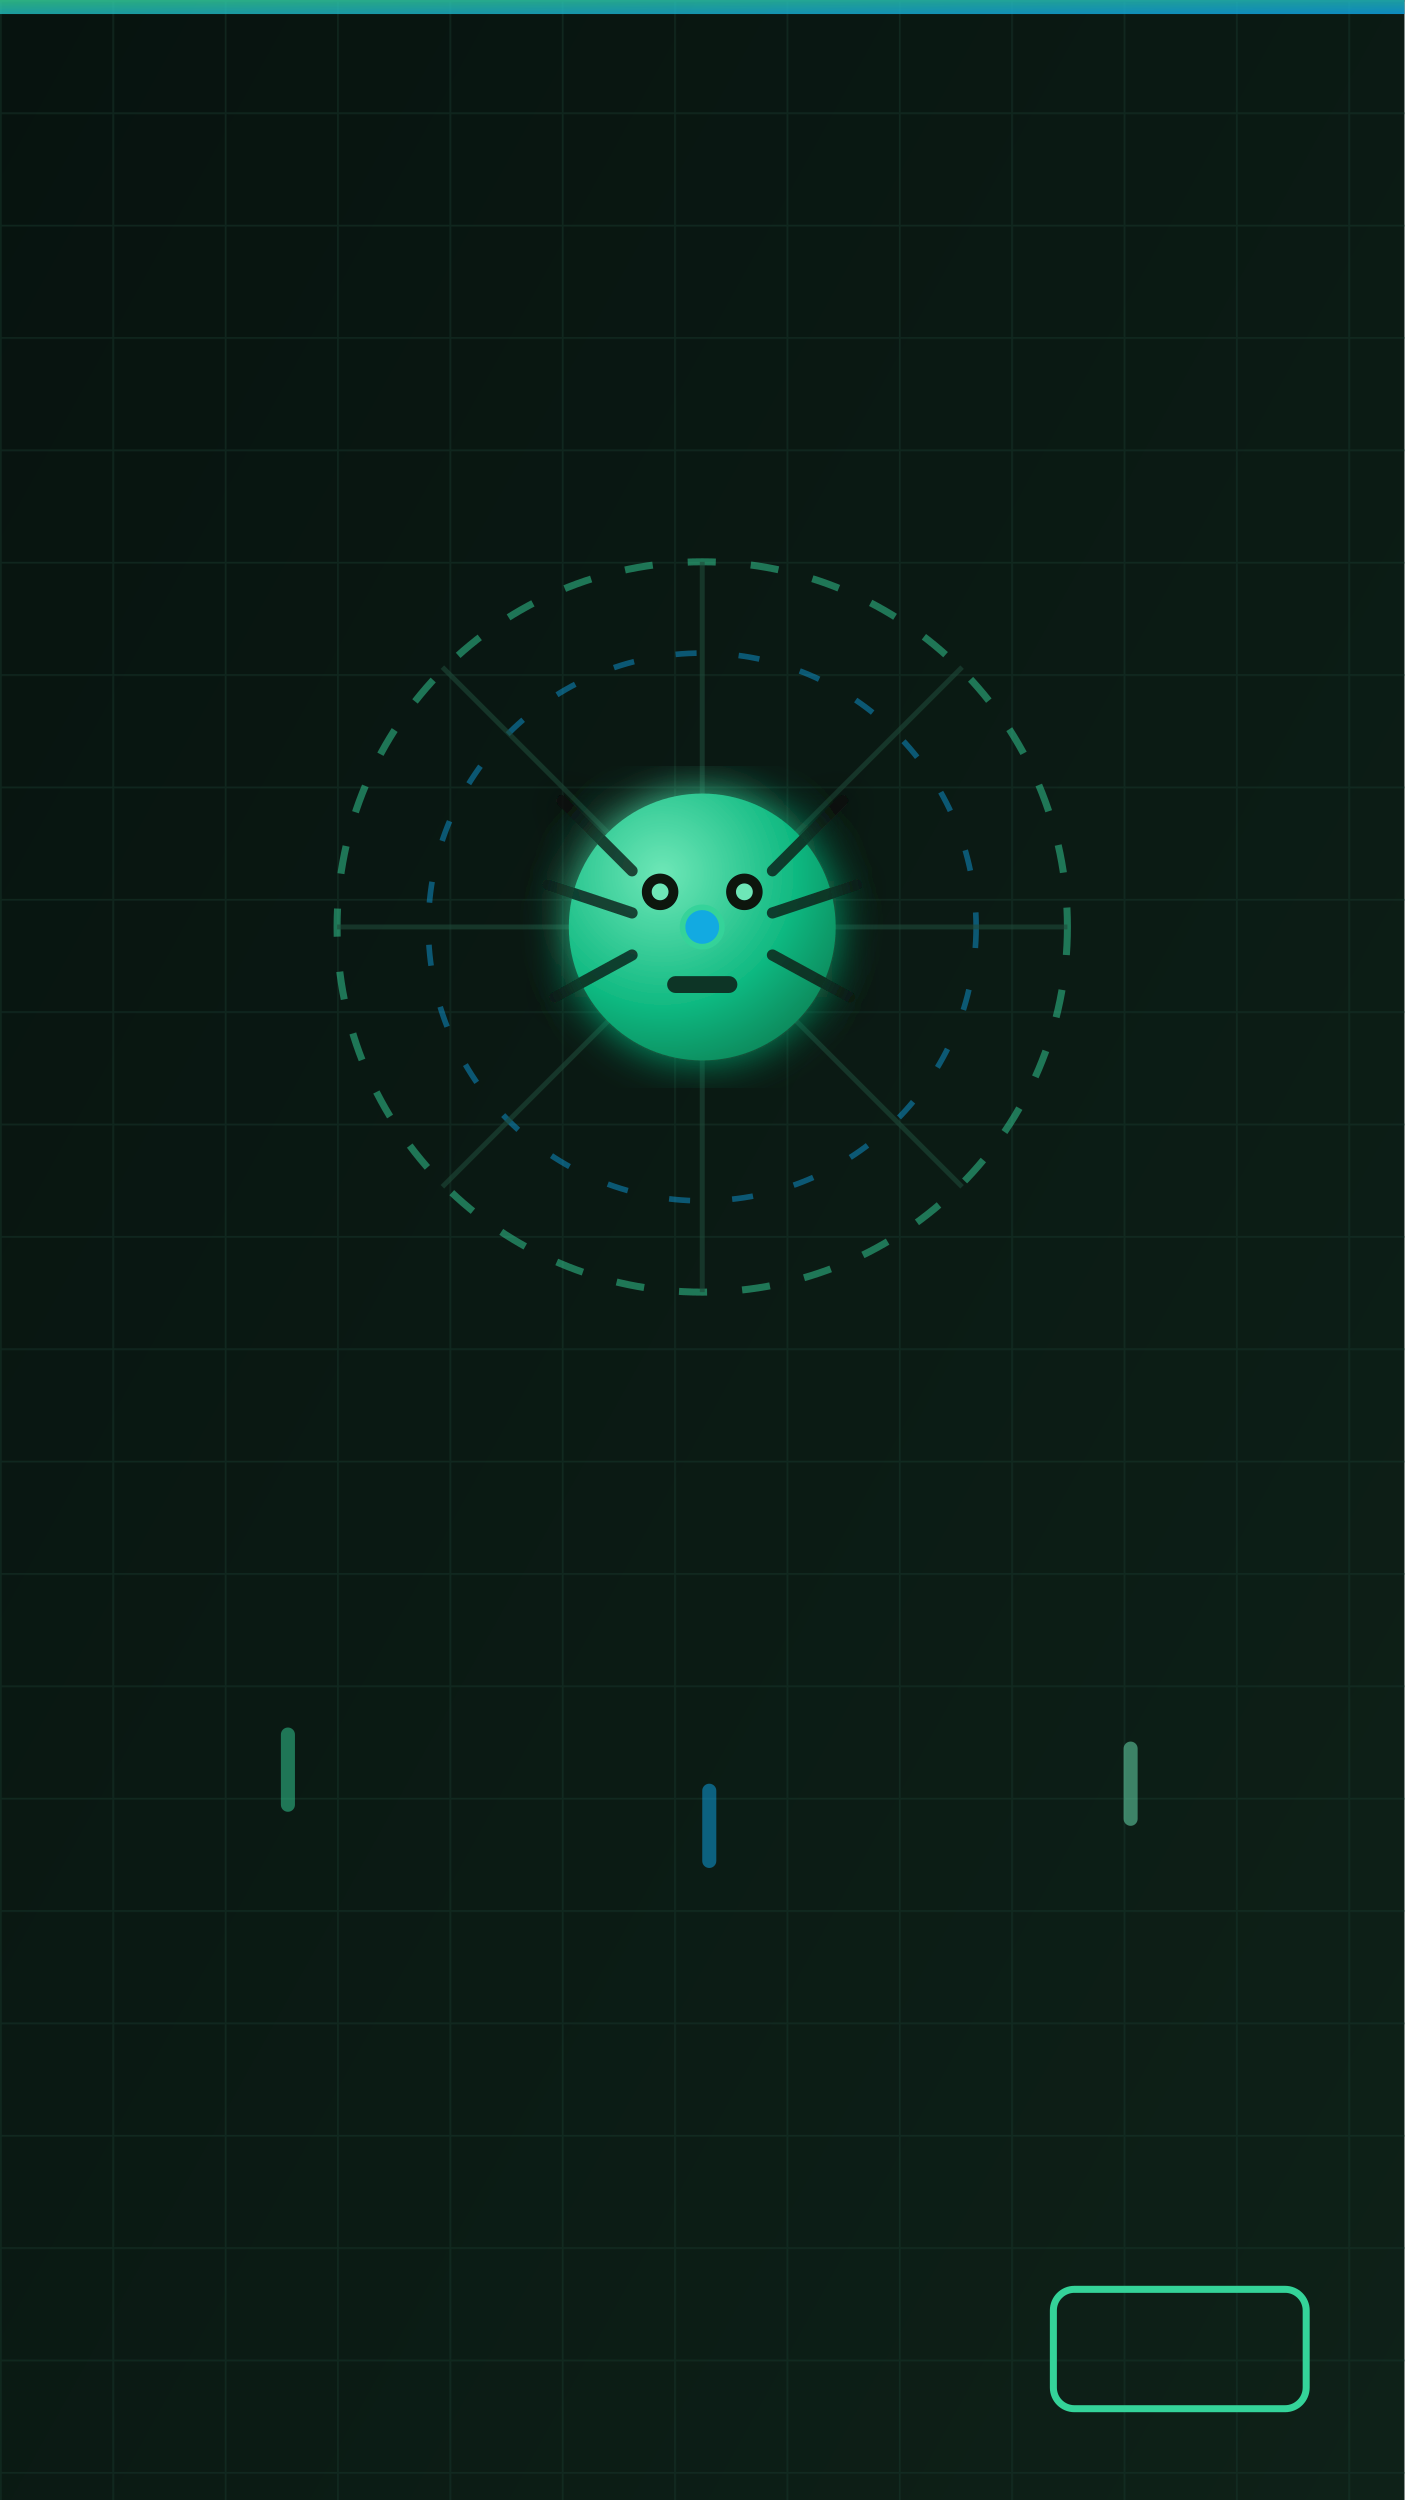
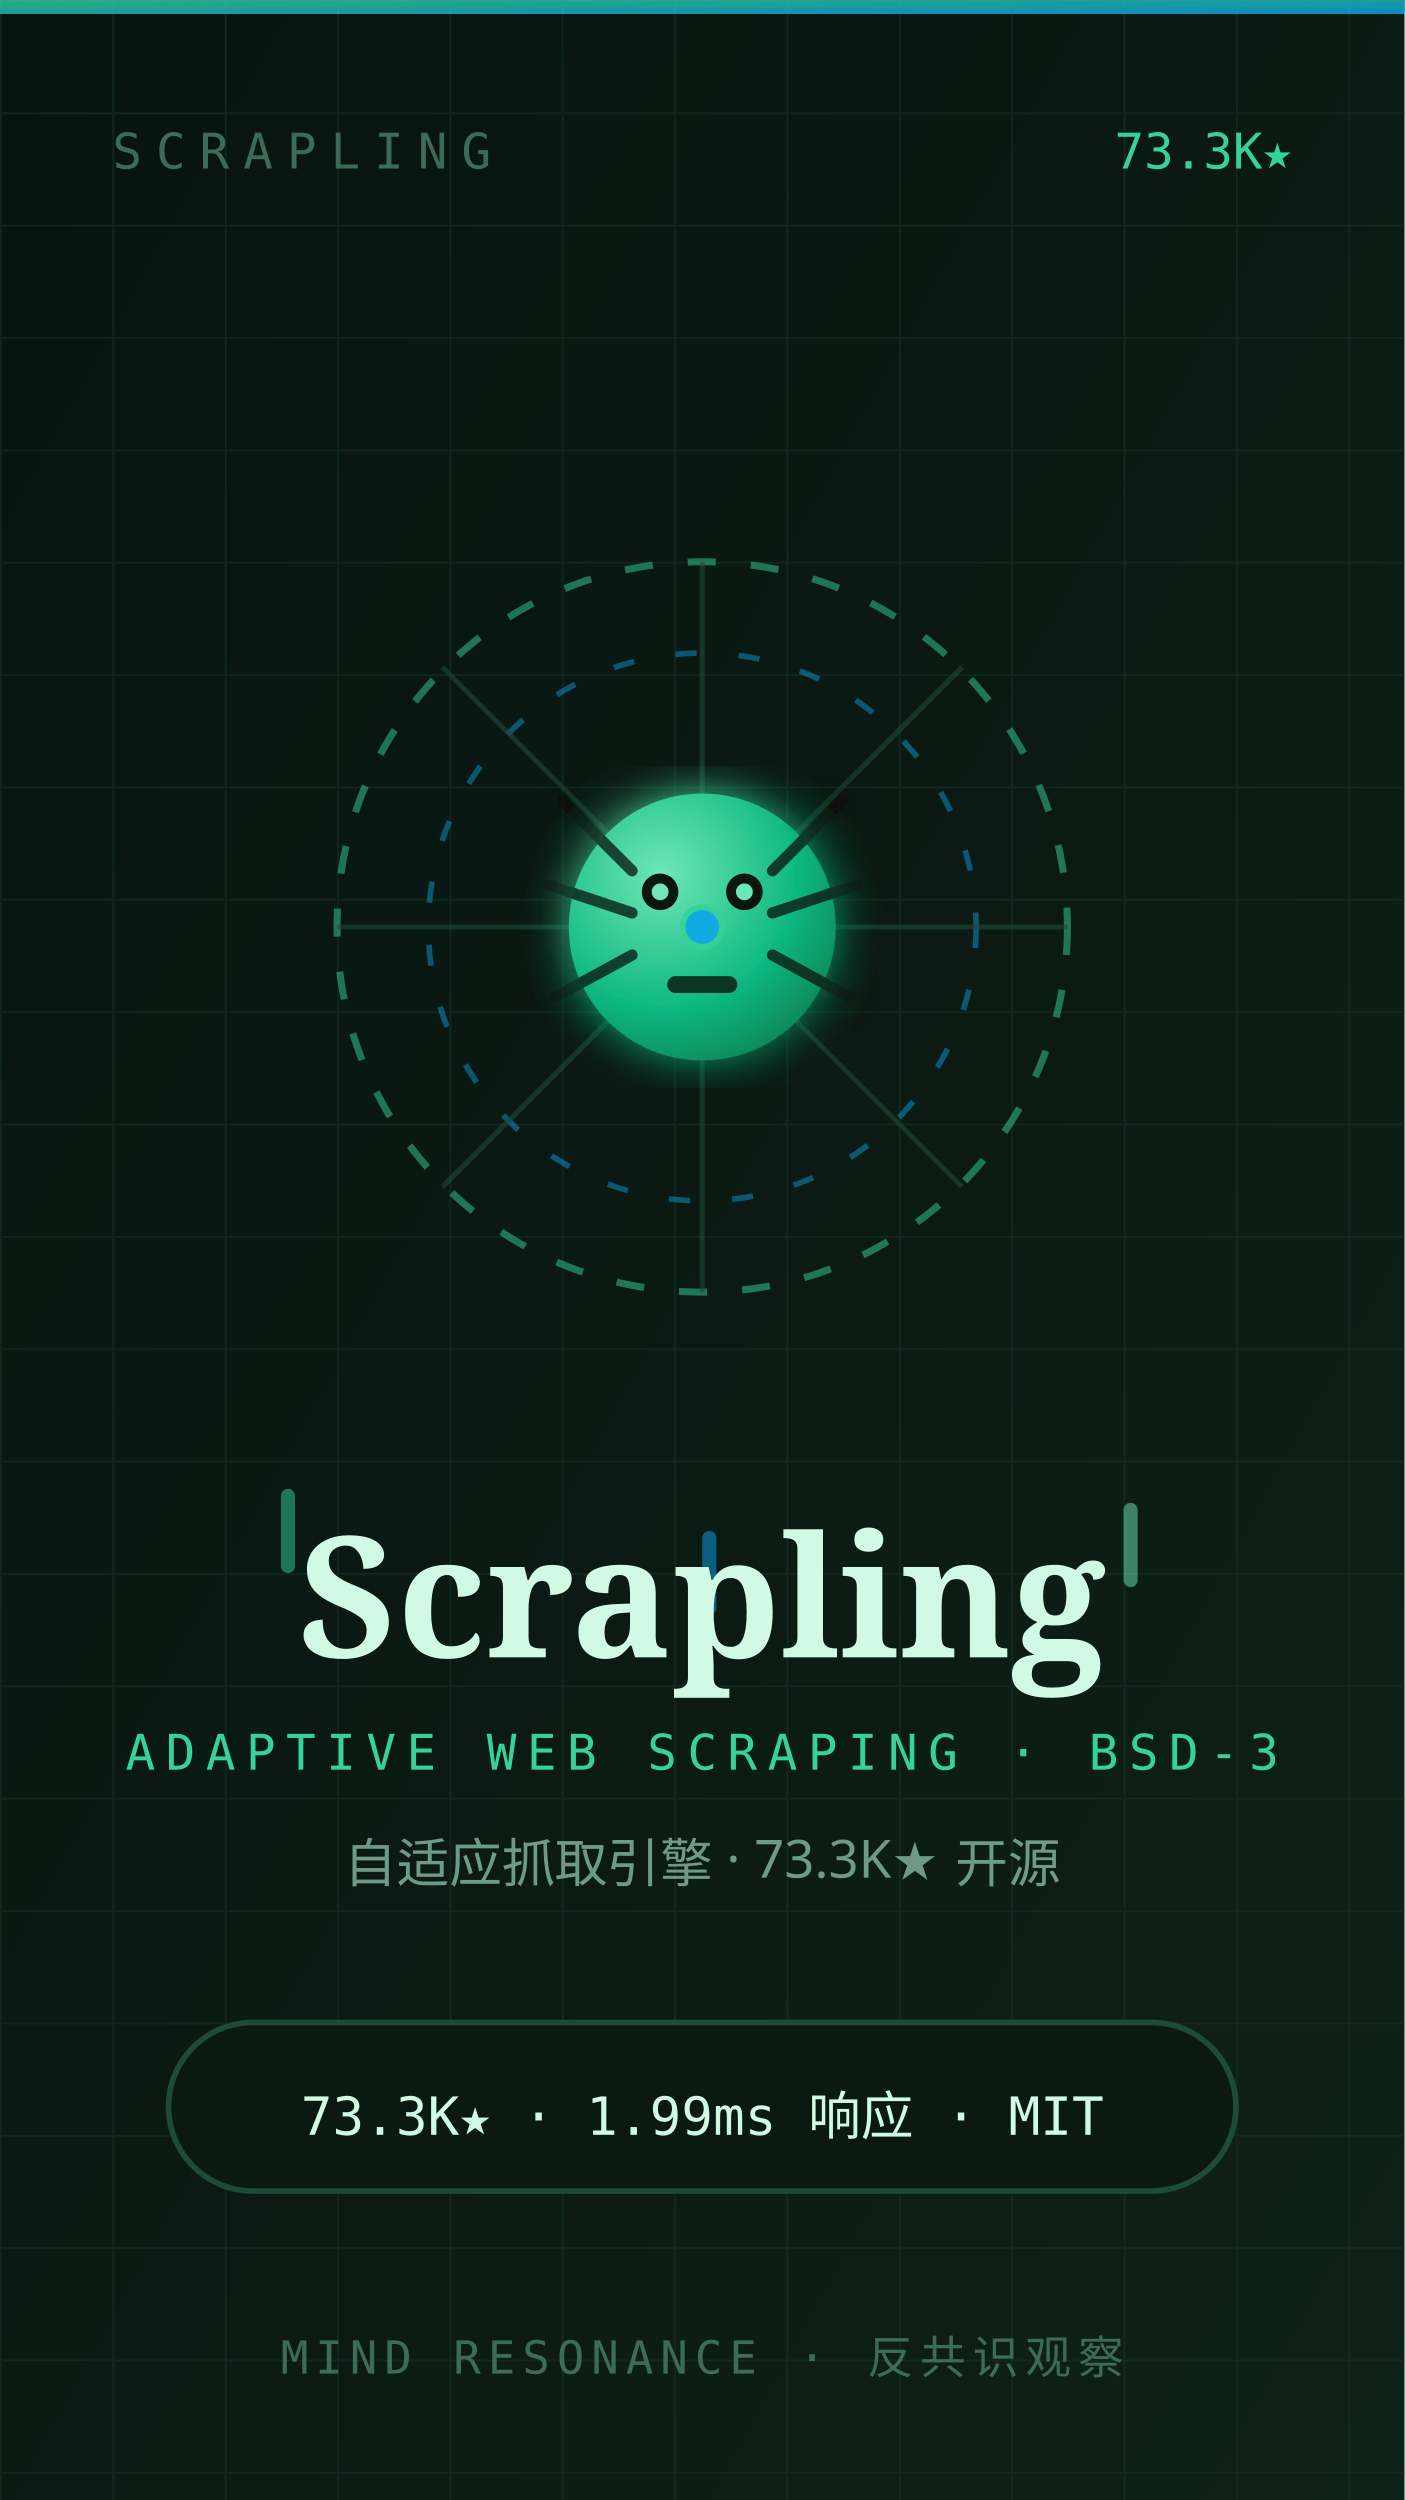
<svg xmlns="http://www.w3.org/2000/svg" width="200" height="356" viewBox="0 0 200 356">
  <defs>
    <linearGradient id="bg" x1="0" y1="0" x2="1" y2="1">
      <stop offset="0" stop-color="#07130F" />
      <stop offset="1" stop-color="#0E2118" />
    </linearGradient>
    <linearGradient id="accentGrad" x1="0" y1="0" x2="1" y2="1">
      <stop offset="0" stop-color="#34D399" />
      <stop offset="1" stop-color="#0EA5E9" />
    </linearGradient>
    <radialGradient id="coreGrad" cx="0.35" cy="0.3" r="1">
      <stop offset="0" stop-color="#6EE7B7" />
      <stop offset="0.5" stop-color="#10B981" />
      <stop offset="1" stop-color="#0B5E3A" />
    </radialGradient>
    <filter id="glow">
      <feGaussianBlur stdDeviation="3" result="b" />
      <feMerge>
        <feMergeNode in="b" />
        <feMergeNode in="SourceGraphic" />
      </feMerge>
    </filter>
    <pattern id="grid" width="16" height="16" patternUnits="userSpaceOnUse">
      <path d="M16 0H0V16" fill="none" stroke="#16352A" stroke-width="0.5" />
    </pattern>
  </defs>
  <rect width="200" height="356" fill="url(#bg)" />
  <rect width="200" height="356" fill="url(#grid)" opacity="0.5" />
  <rect x="0" y="0" width="200" height="2" fill="url(#accentGrad)" opacity="0.8" />
+   <text x="16" y="24" font-family="monospace" font-size="7" fill="#3D6B57" letter-spacing="2">SCRAPLING</text>
+   <text x="184" y="24" font-family="monospace" font-size="7" fill="#34D399" text-anchor="end">73.3K★</text>
  <g transform="translate(100,132)">
    <g>
      <circle r="52" fill="none" stroke="#34D399" stroke-width="1" stroke-dasharray="4 5" opacity="0.5">
        <animateTransform attributeName="transform" type="rotate" from="0 0 0" to="360 0 0" dur="14s" repeatCount="indefinite" />
      </circle>
    </g>
    <g>
      <circle r="39" fill="none" stroke="#0EA5E9" stroke-width="0.8" stroke-dasharray="3 6" opacity="0.45">
        <animateTransform attributeName="transform" type="rotate" from="360 0 0" to="0 0 0" dur="20s" repeatCount="indefinite" />
      </circle>
    </g>
    <g stroke="#1E4A38" stroke-width="0.7" opacity="0.6">
      <line x1="0" y1="-52" x2="0" y2="52" />
      <line x1="-52" y1="0" x2="52" y2="0" />
      <line x1="-37" y1="-37" x2="37" y2="37" />
      <line x1="37" y1="-37" x2="-37" y2="37" />
    </g>
    <g filter="url(#glow)">
      <circle r="19" fill="url(#coreGrad)">
        <animate attributeName="r" values="18;20.5;18" dur="2.6s" repeatCount="indefinite" />
      </circle>
      <circle cx="-6" cy="-5" r="2.6" fill="#07130F" />
      <circle cx="6" cy="-5" r="2.6" fill="#07130F" />
      <circle cx="-6" cy="-5" r="1.2" fill="#6EE7B7">
        <animate attributeName="opacity" values="1;0.3;1" dur="1.6s" repeatCount="indefinite" />
      </circle>
      <circle cx="6" cy="-5" r="1.2" fill="#6EE7B7">
        <animate attributeName="opacity" values="1;0.3;1" dur="1.6s" repeatCount="indefinite" begin="0.3s" />
      </circle>
      <g stroke="#07130F" stroke-width="1.6" stroke-linecap="round" opacity="0.75">
        <line x1="-10" y1="-8" x2="-20" y2="-18" />
        <line x1="-10" y1="-2" x2="-22" y2="-6" />
        <line x1="-10" y1="4" x2="-21" y2="10" />
        <line x1="10" y1="-8" x2="20" y2="-18" />
        <line x1="10" y1="-2" x2="22" y2="-6" />
        <line x1="10" y1="4" x2="21" y2="10" />
      </g>
      <rect x="-5" y="7" width="10" height="2.4" rx="1.2" fill="#07130F" opacity="0.8" />
    </g>
    <g>
      <circle r="3.2" fill="#34D399" opacity="0.95">
        <animateMotion dur="5.5s" repeatCount="indefinite" path="M0,-52 A52,52 0 1,1 -0.01,-52 Z" />
      </circle>
    </g>
    <g>
      <circle r="2.4" fill="#0EA5E9" opacity="0.9">
        <animateMotion dur="8s" repeatCount="indefinite" path="M0,-39 A39,39 0 1,0 -0.01,-39 Z" begin="2.7s" />
      </circle>
    </g>
  </g>
  <g opacity="0.5">
-     <rect x="40" y="246" width="2" height="12" rx="1" fill="#34D399">
-       <animate attributeName="y" from="246" to="200" dur="2.6s" repeatCount="indefinite" />
+     <rect x="40" y="212" width="2" height="12" rx="1" fill="#34D399">
+       <animate attributeName="y" from="212" to="170" dur="2.6s" repeatCount="indefinite" />
      <animate attributeName="opacity" from="0.8" to="0" dur="2.6s" repeatCount="indefinite" />
    </rect>
-     <rect x="100" y="254" width="2" height="12" rx="1" fill="#0EA5E9">
-       <animate attributeName="y" from="254" to="200" dur="3s" repeatCount="indefinite" begin="0.6s" />
+     <rect x="100" y="218" width="2" height="12" rx="1" fill="#0EA5E9">
+       <animate attributeName="y" from="218" to="170" dur="3s" repeatCount="indefinite" begin="0.6s" />
      <animate attributeName="opacity" from="0.8" to="0" dur="3s" repeatCount="indefinite" begin="0.6s" />
    </rect>
-     <rect x="160" y="248" width="2" height="12" rx="1" fill="#6EE7B7">
-       <animate attributeName="y" from="248" to="200" dur="2.8s" repeatCount="indefinite" begin="1.2s" />
+     <rect x="160" y="214" width="2" height="12" rx="1" fill="#6EE7B7">
+       <animate attributeName="y" from="214" to="170" dur="2.8s" repeatCount="indefinite" begin="1.2s" />
      <animate attributeName="opacity" from="0.8" to="0" dur="2.8s" repeatCount="indefinite" begin="1.2s" />
    </rect>
  </g>
-   <rect x="150" y="326" width="36" height="17" rx="3" fill="none" stroke="#34D399" stroke-width="1" />
+   <text x="100" y="236" text-anchor="middle" font-family="Georgia,serif" font-size="24" font-weight="bold" fill="#D1FAE5">Scrapling</text>
+   <text x="100" y="252" text-anchor="middle" font-family="monospace" font-size="7" fill="#34D399" letter-spacing="1.5">ADAPTIVE WEB SCRAPING · BSD-3</text>
+   <text x="100" y="268" text-anchor="middle" font-family="sans-serif" font-size="7.5" fill="#6E9A87">自适应抓取引擎 · 73.3K★ 开源</text>
+   <rect x="24" y="288" width="152" height="24" rx="12" fill="#0A1A13" stroke="#1E4A38" stroke-width="0.8" />
+   <text x="100" y="304" text-anchor="middle" font-family="monospace" font-size="7.5" fill="#D1FAE5">73.3K★ · 1.99ms 响应 · MIT</text>
+   <text x="100" y="338" text-anchor="middle" font-family="monospace" font-size="6.5" fill="#3D6B57" letter-spacing="1">MIND RESONANCE · 反共识观察</text>
</svg>
